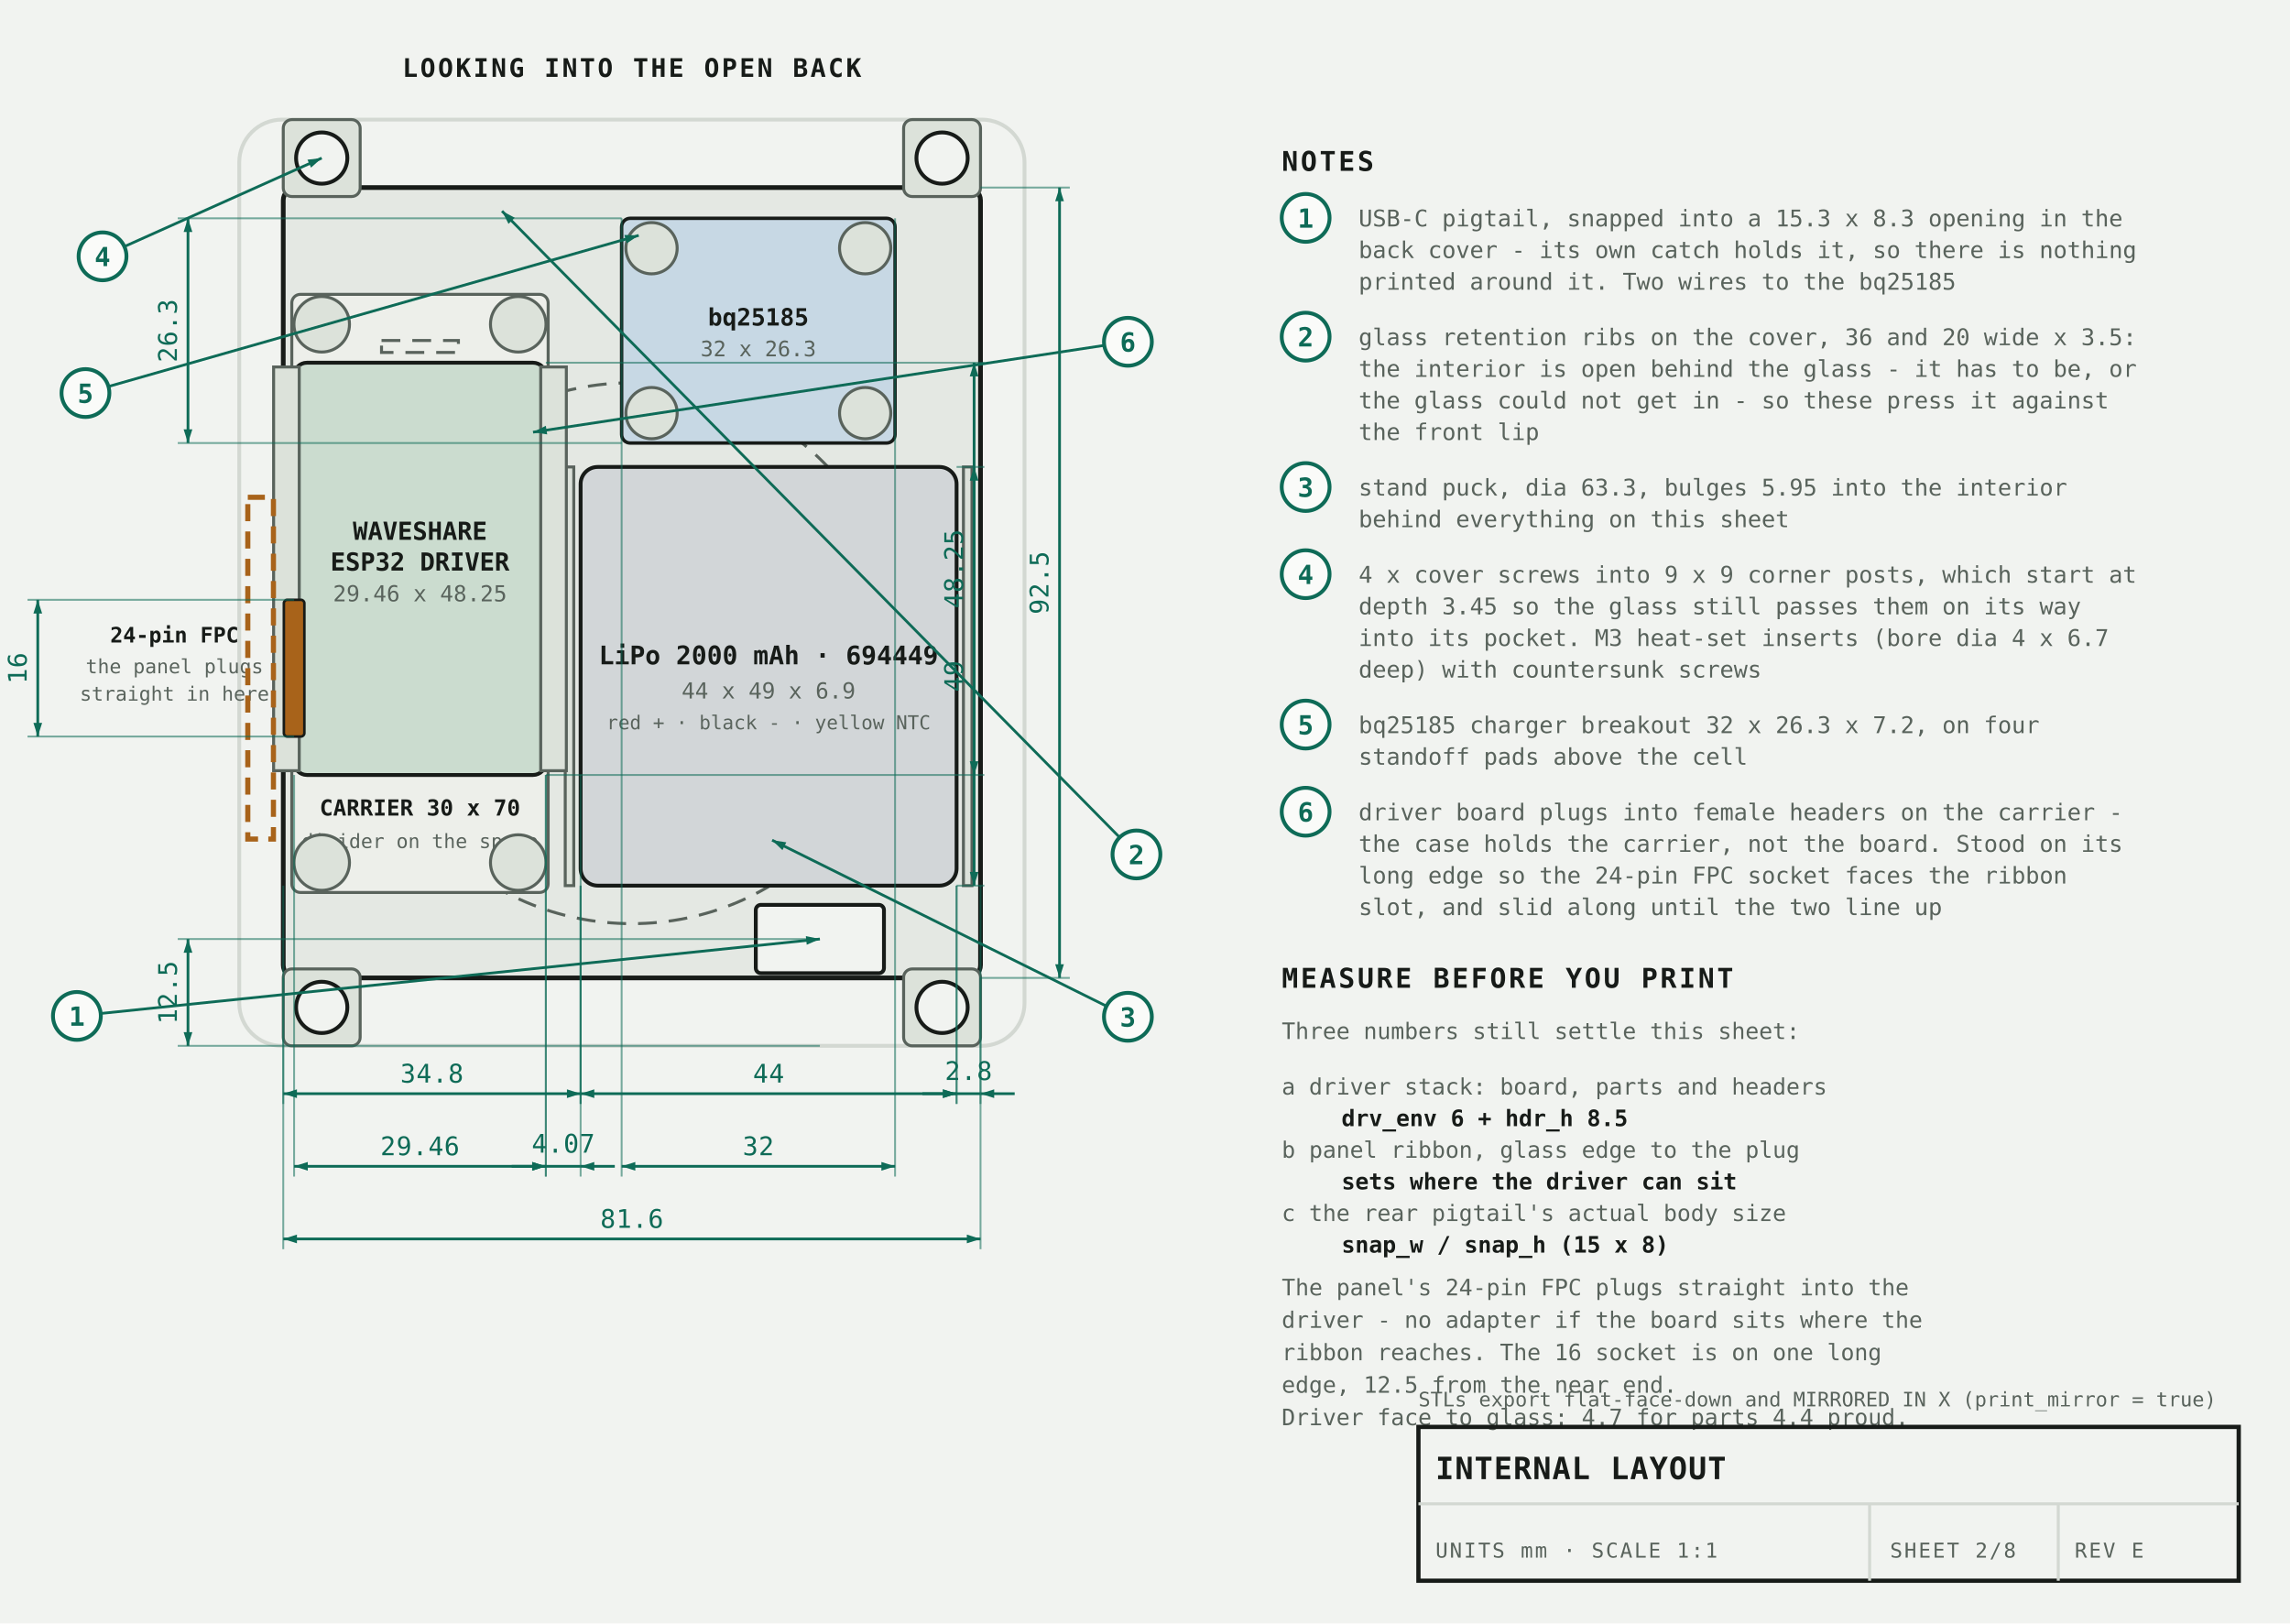
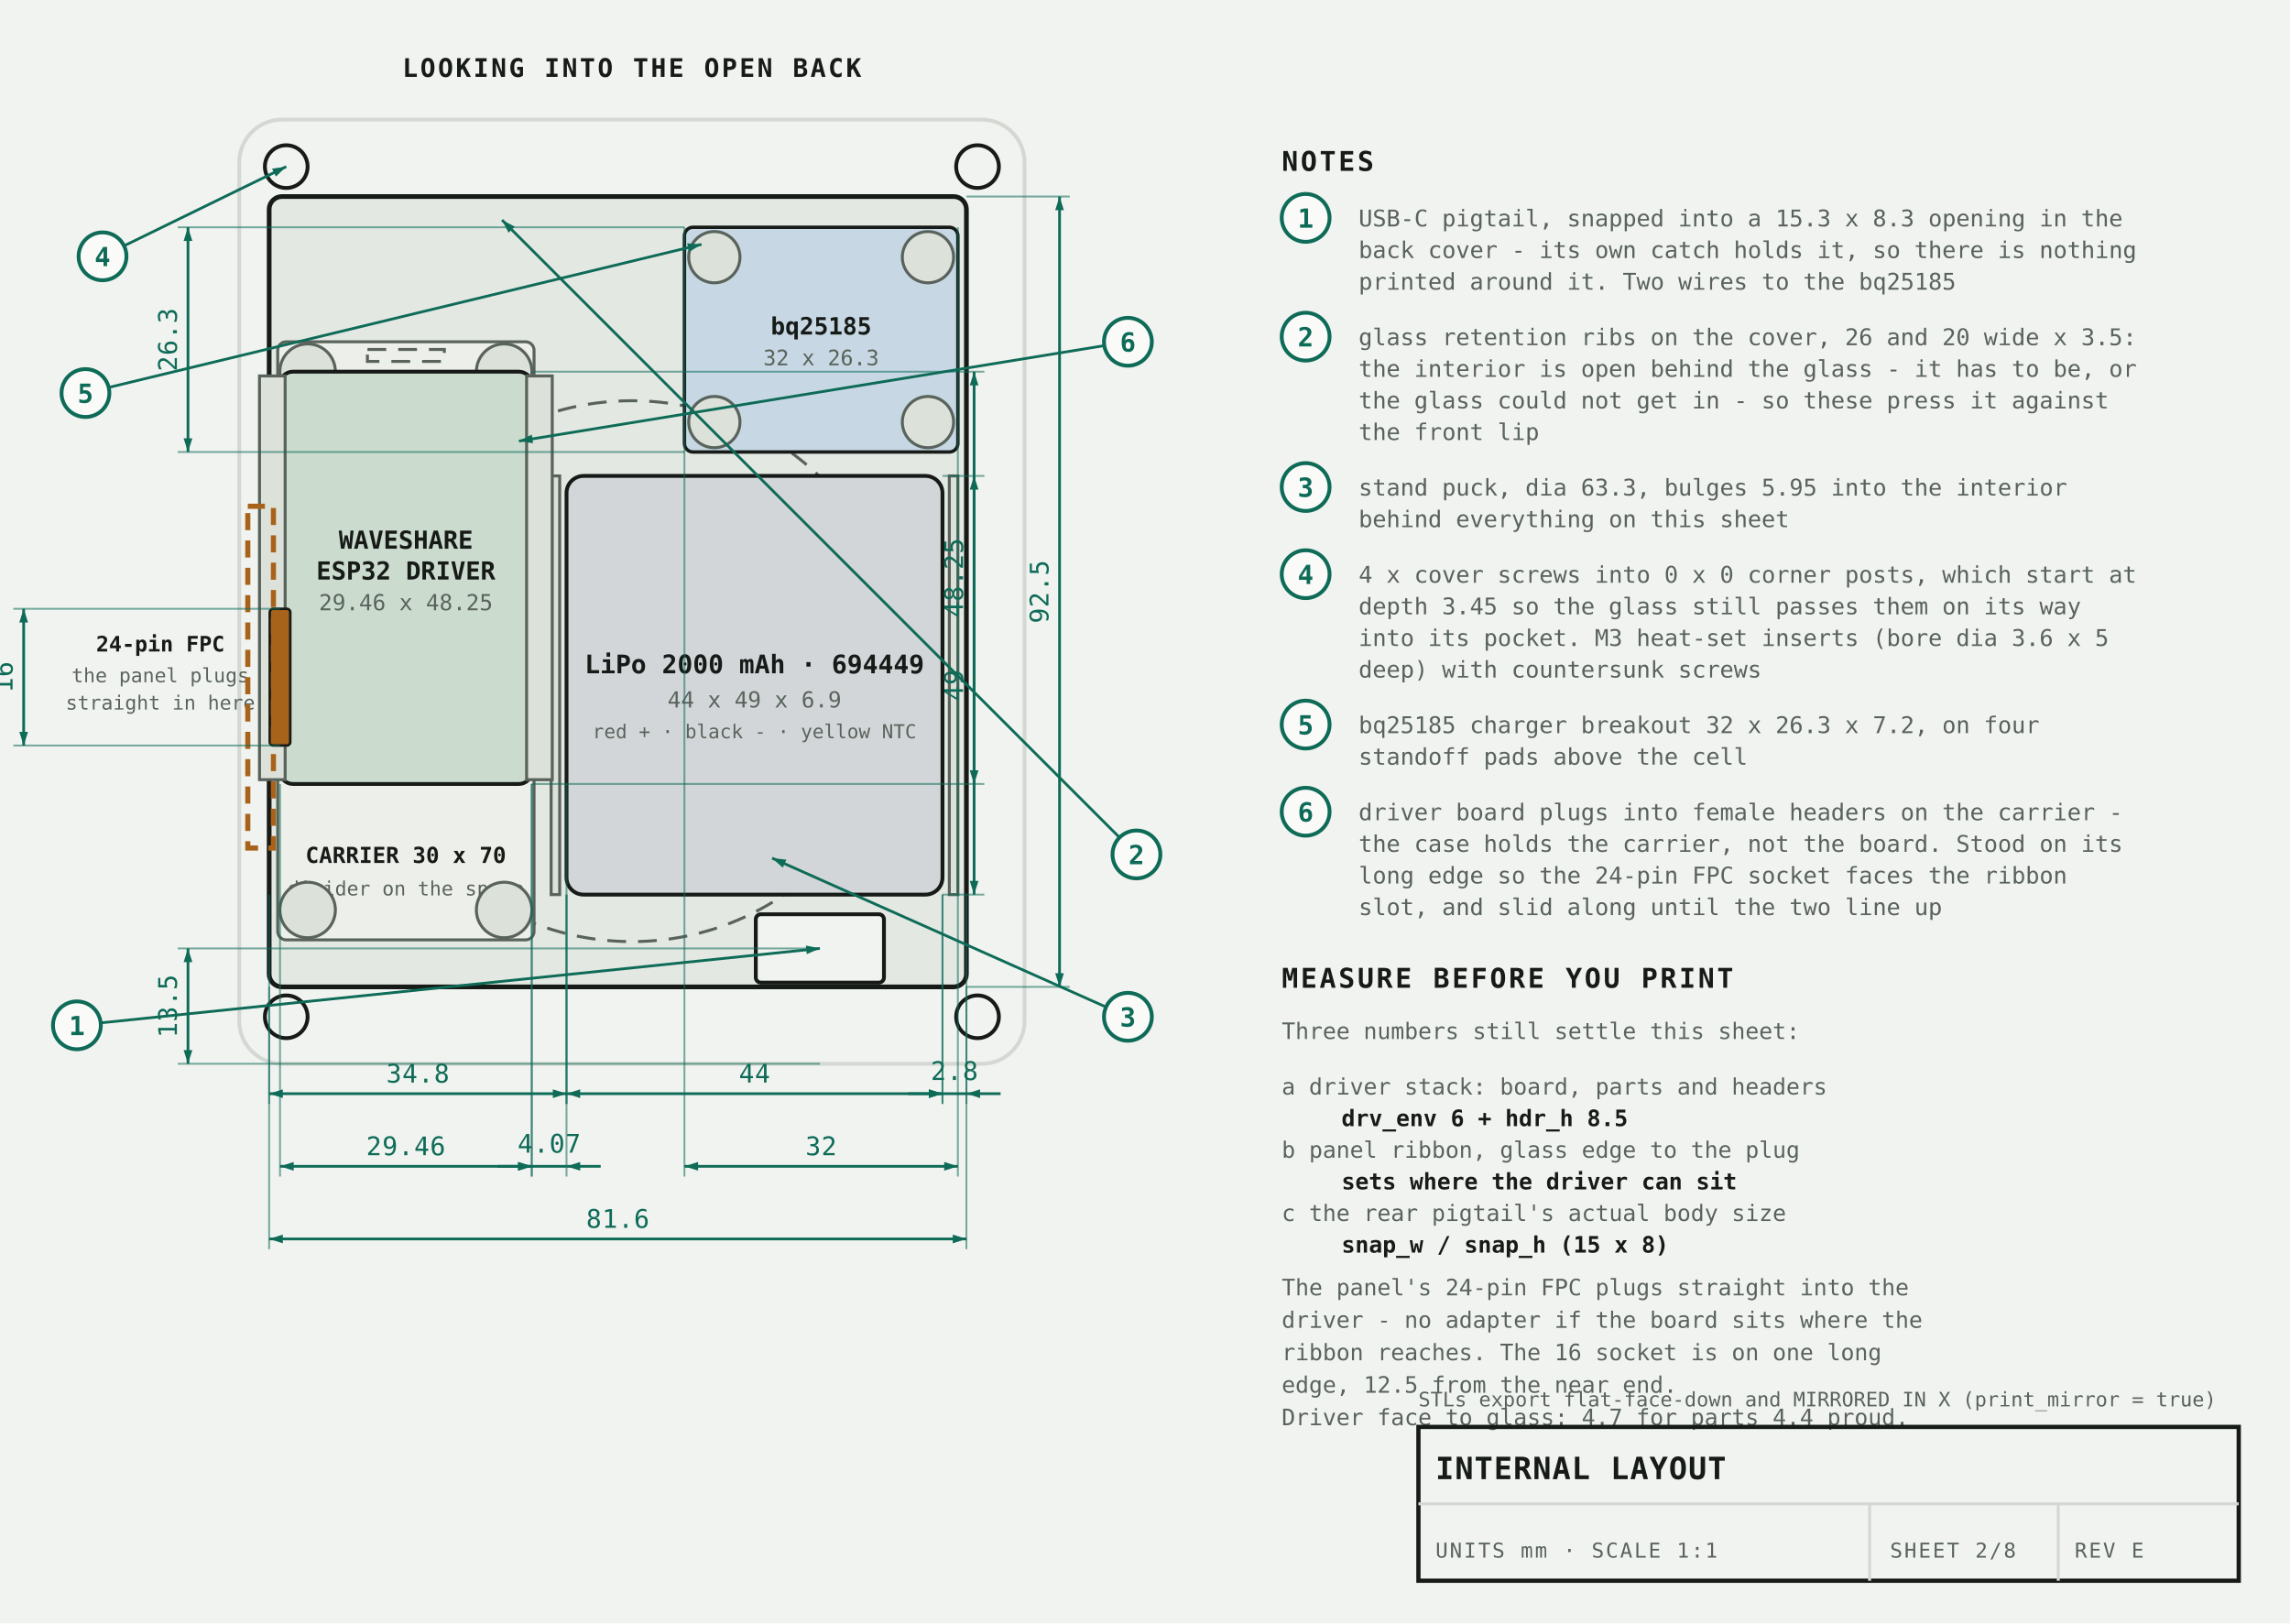
<svg xmlns="http://www.w3.org/2000/svg" class="dwg" width="1072" height="760" id="s2" viewBox="0 0 268 190" role="img">
  <style>
svg{font-family:"IBM Plex Mono",ui-monospace,monospace}
.bg{fill:#F1F3F0;stroke:none}
.part{fill:#E4E8E3;stroke:#171B18;stroke-width:.55}
.edge{fill:none;stroke:#171B18;stroke-width:.5}
.inkline{fill:none;stroke:#171B18;stroke-width:1.1}
.ghost{fill:none;stroke:#D3D8D2;stroke-width:.45}
.hid{fill:none;stroke:#59635C;stroke-width:.35;stroke-dasharray:2.2 1.4}
.cl{fill:none;stroke:#59635C;stroke-width:.28;stroke-dasharray:6 1.6 1 1.6;opacity:.75}
.cut{fill:#F1F3F0;stroke:#171B18;stroke-width:.45}
.ink{fill:#171B18;opacity:.86;stroke:none}
.glass{fill:#D9E4E6;stroke:#171B18;stroke-width:.4}
.pcb{fill:#CBDCCF;stroke:#171B18;stroke-width:.45}
.cell{fill:#D2D6D8;stroke:#171B18;stroke-width:.45}
.chg{fill:#C7D8E4;stroke:#171B18;stroke-width:.4}
.plat{fill:#EDEFEA;stroke:#59635C;stroke-width:.35}
.boss{fill:#DCE2DA;stroke:#59635C;stroke-width:.35}
.pad{fill:#D8DED6;stroke:#59635C;stroke-width:.35}
.voidfill{fill:#E7EAE5;stroke:#59635C;stroke-width:.35}
.warn{fill:none;stroke:#A8631A;stroke-width:.6;stroke-dasharray:2 1.2}
.wire{fill:none;stroke:#171B18;stroke-width:.62;stroke-linejoin:round}
.wire.ntc{stroke:#A8631A}
.clash{fill:#A8631A;fill-opacity:.30;stroke:#A8631A;stroke-width:.7}
.clashtxt{fill:#A8631A;font-weight:600;letter-spacing:.02em}
.res{fill:#FAFBF9;stroke:#171B18;stroke-width:.5}
.leg{stroke:#171B18;stroke-width:2.6;stroke-linecap:round;fill:none}
.table{stroke:#59635C;stroke-width:.6}
.com{fill:#A8631A;stroke:#171B18;stroke-width:.3}
.hl{stroke:#D3D8D2;stroke-width:.3;fill:none}
.hatch{opacity:.9}
.dim{fill:none;stroke:#0E6B57;stroke-width:.32}
.ext{fill:none;stroke:#0E6B57;stroke-width:.22;opacity:.55}
.arrow{fill:#0E6B57;stroke:none}
.dimtxt{fill:#0E6B57;letter-spacing:.02em}
.note{fill:#59635C}
.val{fill:#171B18;font-weight:600}
.val.warn{fill:#A8631A;stroke:none}
.balloon{fill:#FAFBF9;stroke:#0E6B57;stroke-width:.45}
.baltxt{fill:#0E6B57;font-weight:600;text-anchor:middle}
.vlabel{fill:#171B18;font-weight:600;letter-spacing:.09em}
.cmp{fill:#171B18;font-weight:600}
.cmpsub{fill:#59635C}
.tbframe{fill:none;stroke:#171B18;stroke-width:.5}
.tbrule{stroke:#D3D8D2;stroke-width:.35;fill:none}
.tbname{fill:#171B18;font-weight:700;letter-spacing:.03em}
.tbmeta{fill:#59635C;letter-spacing:.09em}
@media (prefers-color-scheme:dark){
svg{font-family:"IBM Plex Mono",ui-monospace,monospace}
.bg{fill:#0F1211;stroke:none}
.part{fill:#232A26;stroke:#E8ECE7;stroke-width:.55}
.edge{fill:none;stroke:#E8ECE7;stroke-width:.5}
.inkline{fill:none;stroke:#E8ECE7;stroke-width:1.1}
.ghost{fill:none;stroke:#2C332E;stroke-width:.45}
.hid{fill:none;stroke:#93A099;stroke-width:.35;stroke-dasharray:2.2 1.4}
.cl{fill:none;stroke:#93A099;stroke-width:.28;stroke-dasharray:6 1.6 1 1.6;opacity:.75}
.cut{fill:#0F1211;stroke:#E8ECE7;stroke-width:.45}
.ink{fill:#E8ECE7;opacity:.86;stroke:none}
.glass{fill:#243233;stroke:#E8ECE7;stroke-width:.4}
.pcb{fill:#1F3327;stroke:#E8ECE7;stroke-width:.45}
.cell{fill:#2A3033;stroke:#E8ECE7;stroke-width:.45}
.chg{fill:#1E2E3A;stroke:#E8ECE7;stroke-width:.4}
.plat{fill:#1C221E;stroke:#93A099;stroke-width:.35}
.boss{fill:#28302B;stroke:#93A099;stroke-width:.35}
.pad{fill:#2A322C;stroke:#93A099;stroke-width:.35}
.voidfill{fill:#101413;stroke:#93A099;stroke-width:.35}
.warn{fill:none;stroke:#E0A64B;stroke-width:.6;stroke-dasharray:2 1.2}
.wire{fill:none;stroke:#E8ECE7;stroke-width:.62;stroke-linejoin:round}
.wire.ntc{stroke:#E0A64B}
.clash{fill:#E0A64B;fill-opacity:.30;stroke:#E0A64B;stroke-width:.7}
.clashtxt{fill:#E0A64B;font-weight:600;letter-spacing:.02em}
.res{fill:#171B18;stroke:#E8ECE7;stroke-width:.5}
.leg{stroke:#E8ECE7;stroke-width:2.6;stroke-linecap:round;fill:none}
.table{stroke:#93A099;stroke-width:.6}
.com{fill:#E0A64B;stroke:#E8ECE7;stroke-width:.3}
.hl{stroke:#2C332E;stroke-width:.3;fill:none}
.hatch{opacity:.9}
.dim{fill:none;stroke:#57CFA9;stroke-width:.32}
.ext{fill:none;stroke:#57CFA9;stroke-width:.22;opacity:.55}
.arrow{fill:#57CFA9;stroke:none}
.dimtxt{fill:#57CFA9;letter-spacing:.02em}
.note{fill:#93A099}
.val{fill:#E8ECE7;font-weight:600}
.val.warn{fill:#E0A64B;stroke:none}
.balloon{fill:#171B18;stroke:#57CFA9;stroke-width:.45}
.baltxt{fill:#57CFA9;font-weight:600;text-anchor:middle}
.vlabel{fill:#E8ECE7;font-weight:600;letter-spacing:.09em}
.cmp{fill:#E8ECE7;font-weight:600}
.cmpsub{fill:#93A099}
.tbframe{fill:none;stroke:#E8ECE7;stroke-width:.5}
.tbrule{stroke:#2C332E;stroke-width:.35;fill:none}
.tbname{fill:#E8ECE7;font-weight:700;letter-spacing:.03em}
.tbmeta{fill:#93A099;letter-spacing:.09em}
}</style>
  <rect class="bg" x="0" y="0" width="268" height="190" />
-   <rect class="ghost" x="28.00" y="14.00" width="91.90" height="108.40" rx="5.00" />
-   <rect class="part" x="33.15" y="21.95" width="81.60" height="92.50" rx="1.50" />
-   <circle class="hid" cx="73.95" cy="76.45" r="31.65" />
-   <rect class="cell" x="67.95" y="54.65" width="44.00" height="49.00" rx="2.00" />
-   <text class="cmp" x="89.95" y="77.75" text-anchor="middle" font-size="3.0">LiPo 2000 mAh  ·  694449</text>
-   <text class="cmpsub" x="89.95" y="81.75" text-anchor="middle" font-size="2.6">44 x 49 x 6.9</text>
-   <text class="cmpsub" x="89.95" y="85.35" text-anchor="middle" font-size="2.25">red +  ·  black -  ·  yellow NTC</text>
-   <rect class="boss" x="66.15" y="54.65" width="1.00" height="49.00" rx="0.00" />
-   <rect class="boss" x="112.75" y="54.65" width="1.00" height="49.00" rx="0.00" />
-   <rect class="chg" x="72.75" y="25.55" width="32.00" height="26.30" rx="1.00" />
-   <text class="cmp" x="88.75" y="38.10" text-anchor="middle" font-size="2.8">bq25185</text>
-   <text class="cmpsub" x="88.75" y="41.70" text-anchor="middle" font-size="2.5">32 x 26.3</text>
-   <circle class="boss" cx="76.25" cy="48.35" r="3.00" />
-   <circle class="boss" cx="76.25" cy="29.05" r="3.00" />
-   <circle class="boss" cx="101.25" cy="48.35" r="3.00" />
-   <circle class="boss" cx="101.25" cy="29.05" r="3.00" />
-   <rect class="plat" x="34.15" y="34.45" width="30.00" height="70.00" rx="1.00" />
-   <text class="cmp" x="49.15" y="95.45" text-anchor="middle" font-size="2.6">CARRIER 30 x 70</text>
-   <text class="cmpsub" x="49.15" y="99.25" text-anchor="middle" font-size="2.3">divider on the spare</text>
-   <circle class="boss" cx="37.65" cy="100.95" r="3.25" />
-   <circle class="boss" cx="37.65" cy="37.95" r="3.25" />
-   <circle class="boss" cx="60.65" cy="100.95" r="3.25" />
-   <circle class="boss" cx="60.65" cy="37.95" r="3.25" />
-   <rect class="pcb" x="34.42" y="42.45" width="29.46" height="48.25" rx="1.50" />
-   <text class="cmp" x="49.15" y="63.18" text-anchor="middle" font-size="2.9">WAVESHARE</text>
-   <text class="cmp" x="49.15" y="66.78" text-anchor="middle" font-size="2.9">ESP32 DRIVER</text>
-   <text class="cmpsub" x="49.15" y="70.38" text-anchor="middle" font-size="2.6">29.46 x 48.25</text>
-   <rect class="hid" x="44.65" y="39.85" width="9.00" height="1.40" rx="0.00" />
-   <rect class="boss" x="32.02" y="42.95" width="3.00" height="47.25" rx="0.00" />
-   <rect class="boss" x="63.28" y="42.95" width="3.00" height="47.25" rx="0.00" />
-   <rect class="com" x="33.22" y="70.20" width="2.40" height="16.00" rx="0.40" />
-   <text class="cmp" x="20.42" y="75.20" text-anchor="middle" font-size="2.5">24-pin FPC</text>
-   <text class="cmpsub" x="20.42" y="78.80" text-anchor="middle" font-size="2.3">the panel plugs</text>
-   <text class="cmpsub" x="20.42" y="82.00" text-anchor="middle" font-size="2.3">straight in here</text>
-   <rect class="warn" x="29.00" y="58.20" width="3.00" height="40.00" rx="0.00" />
-   <line class="ext" x1="34.42" y1="70.20" x2="3.22" y2="70.20" />
-   <line class="ext" x1="34.42" y1="86.20" x2="3.22" y2="86.20" />
-   <line class="dim" x1="4.42" y1="70.20" x2="4.42" y2="86.20" />
-   <path class="arrow" d="M4.42,70.20 L4.93,71.80 L3.91,71.80 Z" />
-   <path class="arrow" d="M4.42,86.20 L3.91,84.60 L4.93,84.60 Z" />
-   <text class="dimtxt" x="3.12" y="78.20" text-anchor="middle" font-size="3.0" transform="rotate(-90 3.12 78.20)">16</text>
-   <rect class="boss" x="33.15" y="113.40" width="9.00" height="9.00" rx="1.00" />
-   <circle class="cut" cx="37.65" cy="117.90" r="3.00" />
-   <rect class="boss" x="105.75" y="113.40" width="9.00" height="9.00" rx="1.00" />
-   <circle class="cut" cx="110.25" cy="117.90" r="3.00" />
-   <rect class="boss" x="33.15" y="14.00" width="9.00" height="9.00" rx="1.00" />
-   <circle class="cut" cx="37.65" cy="18.50" r="3.00" />
-   <rect class="boss" x="105.75" y="14.00" width="9.00" height="9.00" rx="1.00" />
-   <circle class="cut" cx="110.25" cy="18.50" r="3.00" />
-   <rect class="cut" x="88.45" y="105.90" width="15.00" height="8.00" rx="0.60" />
-   <line class="ext" x1="33.15" y1="103.65" x2="33.15" y2="129.20" />
-   <line class="ext" x1="67.95" y1="103.65" x2="67.95" y2="129.20" />
-   <line class="dim" x1="33.15" y1="128.00" x2="67.95" y2="128.00" />
-   <path class="arrow" d="M33.15,128.00 L34.75,127.49 L34.75,128.51 Z" />
-   <path class="arrow" d="M67.95,128.00 L66.35,128.51 L66.35,127.49 Z" />
-   <text class="dimtxt" x="50.55" y="126.70" text-anchor="middle" font-size="3.0">34.8</text>
-   <line class="ext" x1="67.95" y1="103.65" x2="67.95" y2="129.20" />
-   <line class="ext" x1="111.95" y1="103.65" x2="111.95" y2="129.20" />
-   <line class="dim" x1="67.95" y1="128.00" x2="111.95" y2="128.00" />
-   <path class="arrow" d="M67.95,128.00 L69.55,127.49 L69.55,128.51 Z" />
-   <path class="arrow" d="M111.95,128.00 L110.35,128.51 L110.35,127.49 Z" />
-   <text class="dimtxt" x="89.95" y="126.70" text-anchor="middle" font-size="3.0">44</text>
-   <line class="ext" x1="111.95" y1="103.65" x2="111.95" y2="129.20" />
-   <line class="ext" x1="114.75" y1="103.65" x2="114.75" y2="129.20" />
-   <line class="dim" x1="111.95" y1="128.00" x2="114.75" y2="128.00" />
-   <line class="dim" x1="107.95" y1="128.00" x2="111.95" y2="128.00" />
-   <line class="dim" x1="114.75" y1="128.00" x2="118.75" y2="128.00" />
-   <path class="arrow" d="M111.95,128.00 L110.35,128.51 L110.35,127.49 Z" />
-   <path class="arrow" d="M114.75,128.00 L116.35,127.49 L116.35,128.51 Z" />
-   <text class="dimtxt" x="113.35" y="126.40" text-anchor="middle" font-size="3.0">2.8</text>
-   <line class="ext" x1="34.42" y1="90.70" x2="34.42" y2="137.70" />
-   <line class="ext" x1="63.88" y1="90.70" x2="63.88" y2="137.70" />
-   <line class="dim" x1="34.42" y1="136.50" x2="63.88" y2="136.50" />
-   <path class="arrow" d="M34.42,136.50 L36.02,135.99 L36.02,137.01 Z" />
-   <path class="arrow" d="M63.88,136.50 L62.28,137.01 L62.28,135.99 Z" />
-   <text class="dimtxt" x="49.15" y="135.20" text-anchor="middle" font-size="3.0">29.46</text>
-   <line class="ext" x1="63.88" y1="90.70" x2="63.88" y2="137.70" />
-   <line class="ext" x1="67.95" y1="90.70" x2="67.95" y2="137.70" />
-   <line class="dim" x1="63.88" y1="136.50" x2="67.95" y2="136.50" />
-   <line class="dim" x1="59.88" y1="136.50" x2="63.88" y2="136.50" />
-   <line class="dim" x1="67.95" y1="136.50" x2="71.95" y2="136.50" />
-   <path class="arrow" d="M63.88,136.50 L62.28,137.01 L62.28,135.99 Z" />
-   <path class="arrow" d="M67.95,136.50 L69.55,135.99 L69.55,137.01 Z" />
-   <text class="dimtxt" x="65.92" y="134.90" text-anchor="middle" font-size="3.0">4.07</text>
-   <line class="ext" x1="72.75" y1="25.55" x2="72.75" y2="137.70" />
-   <line class="ext" x1="104.75" y1="25.55" x2="104.75" y2="137.70" />
-   <line class="dim" x1="72.75" y1="136.50" x2="104.75" y2="136.50" />
-   <path class="arrow" d="M72.75,136.50 L74.35,135.99 L74.35,137.01 Z" />
-   <path class="arrow" d="M104.75,136.50 L103.15,137.01 L103.15,135.99 Z" />
-   <text class="dimtxt" x="88.75" y="135.20" text-anchor="middle" font-size="3.0">32</text>
-   <line class="ext" x1="33.15" y1="114.45" x2="33.15" y2="146.20" />
-   <line class="ext" x1="114.75" y1="114.45" x2="114.75" y2="146.20" />
-   <line class="dim" x1="33.15" y1="145.00" x2="114.75" y2="145.00" />
-   <path class="arrow" d="M33.15,145.00 L34.75,144.49 L34.75,145.51 Z" />
-   <path class="arrow" d="M114.75,145.00 L113.15,145.51 L113.15,144.49 Z" />
-   <text class="dimtxt" x="73.95" y="143.70" text-anchor="middle" font-size="3.0">81.6</text>
-   <line class="ext" x1="72.75" y1="25.55" x2="20.80" y2="25.55" />
-   <line class="ext" x1="72.75" y1="51.85" x2="20.80" y2="51.85" />
-   <line class="dim" x1="22.00" y1="25.55" x2="22.00" y2="51.85" />
-   <path class="arrow" d="M22.00,25.55 L22.51,27.15 L21.49,27.15 Z" />
-   <path class="arrow" d="M22.00,51.85 L21.49,50.25 L22.51,50.25 Z" />
-   <text class="dimtxt" x="20.70" y="38.70" text-anchor="middle" font-size="3.0" transform="rotate(-90 20.70 38.70)">26.3</text>
-   <line class="ext" x1="95.95" y1="109.90" x2="20.80" y2="109.90" />
-   <line class="ext" x1="95.95" y1="122.40" x2="20.80" y2="122.40" />
-   <line class="dim" x1="22.00" y1="109.90" x2="22.00" y2="122.40" />
-   <path class="arrow" d="M22.00,109.90 L22.51,111.50 L21.49,111.50 Z" />
-   <path class="arrow" d="M22.00,122.40 L21.49,120.80 L22.51,120.80 Z" />
-   <text class="dimtxt" x="20.70" y="116.15" text-anchor="middle" font-size="3.0" transform="rotate(-90 20.70 116.15)">12.5</text>
-   <line class="ext" x1="63.88" y1="42.45" x2="115.20" y2="42.45" />
-   <line class="ext" x1="63.88" y1="90.70" x2="115.20" y2="90.70" />
-   <line class="dim" x1="114.00" y1="42.45" x2="114.00" y2="90.70" />
-   <path class="arrow" d="M114.00,42.45 L114.51,44.05 L113.49,44.05 Z" />
-   <path class="arrow" d="M114.00,90.70 L113.49,89.10 L114.51,89.10 Z" />
-   <text class="dimtxt" x="112.70" y="66.58" text-anchor="middle" font-size="3.0" transform="rotate(-90 112.70 66.58)">48.25</text>
-   <line class="ext" x1="111.95" y1="54.65" x2="115.20" y2="54.65" />
-   <line class="ext" x1="111.95" y1="103.65" x2="115.20" y2="103.65" />
-   <line class="dim" x1="114.00" y1="54.65" x2="114.00" y2="103.65" />
-   <path class="arrow" d="M114.00,54.65 L114.51,56.25 L113.49,56.25 Z" />
-   <path class="arrow" d="M114.00,103.65 L113.49,102.05 L114.51,102.05 Z" />
-   <text class="dimtxt" x="112.70" y="79.15" text-anchor="middle" font-size="3.0" transform="rotate(-90 112.70 79.15)">49</text>
-   <line class="ext" x1="114.75" y1="21.95" x2="125.20" y2="21.95" />
-   <line class="ext" x1="114.75" y1="114.45" x2="125.20" y2="114.45" />
-   <line class="dim" x1="124.00" y1="21.95" x2="124.00" y2="114.45" />
-   <path class="arrow" d="M124.00,21.95 L124.51,23.55 L123.49,23.55 Z" />
-   <path class="arrow" d="M124.00,114.45 L123.49,112.85 L124.51,112.85 Z" />
-   <text class="dimtxt" x="122.70" y="68.20" text-anchor="middle" font-size="3.0" transform="rotate(-90 122.70 68.20)">92.5</text>
-   <line class="dim" x1="95.95" y1="109.90" x2="9.00" y2="118.90" />
-   <path class="arrow" d="M95.95,109.90 L94.41,110.57 L94.31,109.56 Z" />
-   <circle class="balloon" cx="9.00" cy="118.90" r="2.80" />
-   <text class="baltxt" x="9.00" y="120.05" text-anchor="middle" font-size="3.1">1</text>
-   <line class="dim" x1="58.75" y1="24.70" x2="133.00" y2="100.00" />
-   <path class="arrow" d="M58.75,24.70 L60.24,25.48 L59.51,26.20 Z" />
+   <rect class="ghost" x="28.00" y="14.00" width="91.90" height="110.50" rx="5.00" />
+   <rect class="part" x="31.50" y="23.00" width="81.60" height="92.50" rx="1.50" />
+   <circle class="hid" cx="73.95" cy="78.55" r="31.65" />
+   <rect class="cell" x="66.30" y="55.70" width="44.00" height="49.00" rx="2.00" />
+   <text class="cmp" x="88.30" y="78.80" text-anchor="middle" font-size="3.0">LiPo 2000 mAh  ·  694449</text>
+   <text class="cmpsub" x="88.30" y="82.80" text-anchor="middle" font-size="2.6">44 x 49 x 6.9</text>
+   <text class="cmpsub" x="88.30" y="86.40" text-anchor="middle" font-size="2.25">red +  ·  black -  ·  yellow NTC</text>
+   <rect class="boss" x="64.50" y="55.70" width="1.00" height="49.00" rx="0.00" />
+   <rect class="boss" x="111.10" y="55.70" width="1.00" height="49.00" rx="0.00" />
+   <rect class="chg" x="80.10" y="26.60" width="32.00" height="26.30" rx="1.00" />
+   <text class="cmp" x="96.10" y="39.15" text-anchor="middle" font-size="2.8">bq25185</text>
+   <text class="cmpsub" x="96.10" y="42.75" text-anchor="middle" font-size="2.5">32 x 26.3</text>
+   <circle class="boss" cx="83.60" cy="49.40" r="3.00" />
+   <circle class="boss" cx="83.60" cy="30.10" r="3.00" />
+   <circle class="boss" cx="108.60" cy="49.40" r="3.00" />
+   <circle class="boss" cx="108.60" cy="30.10" r="3.00" />
+   <rect class="plat" x="32.50" y="40.00" width="30.00" height="70.00" rx="1.00" />
+   <text class="cmp" x="47.50" y="101.00" text-anchor="middle" font-size="2.6">CARRIER 30 x 70</text>
+   <text class="cmpsub" x="47.50" y="104.80" text-anchor="middle" font-size="2.3">divider on the spare</text>
+   <circle class="boss" cx="36.00" cy="106.50" r="3.25" />
+   <circle class="boss" cx="36.00" cy="43.50" r="3.25" />
+   <circle class="boss" cx="59.00" cy="106.50" r="3.25" />
+   <circle class="boss" cx="59.00" cy="43.50" r="3.25" />
+   <rect class="pcb" x="32.77" y="43.50" width="29.46" height="48.25" rx="1.50" />
+   <text class="cmp" x="47.50" y="64.22" text-anchor="middle" font-size="2.9">WAVESHARE</text>
+   <text class="cmp" x="47.50" y="67.83" text-anchor="middle" font-size="2.9">ESP32 DRIVER</text>
+   <text class="cmpsub" x="47.50" y="71.42" text-anchor="middle" font-size="2.6">29.46 x 48.25</text>
+   <rect class="hid" x="43.00" y="40.90" width="9.00" height="1.40" rx="0.00" />
+   <rect class="boss" x="30.37" y="44.00" width="3.00" height="47.25" rx="0.00" />
+   <rect class="boss" x="61.63" y="44.00" width="3.00" height="47.25" rx="0.00" />
+   <rect class="com" x="31.57" y="71.25" width="2.40" height="16.00" rx="0.40" />
+   <text class="cmp" x="18.77" y="76.25" text-anchor="middle" font-size="2.5">24-pin FPC</text>
+   <text class="cmpsub" x="18.77" y="79.85" text-anchor="middle" font-size="2.3">the panel plugs</text>
+   <text class="cmpsub" x="18.77" y="83.05" text-anchor="middle" font-size="2.3">straight in here</text>
+   <rect class="warn" x="29.00" y="59.25" width="3.00" height="40.00" rx="0.00" />
+   <line class="ext" x1="32.77" y1="71.25" x2="1.57" y2="71.25" />
+   <line class="ext" x1="32.77" y1="87.25" x2="1.57" y2="87.25" />
+   <line class="dim" x1="2.77" y1="71.25" x2="2.77" y2="87.25" />
+   <path class="arrow" d="M2.77,71.25 L3.28,72.85 L2.26,72.85 Z" />
+   <path class="arrow" d="M2.77,87.25 L2.26,85.65 L3.28,85.65 Z" />
+   <text class="dimtxt" x="1.47" y="79.25" text-anchor="middle" font-size="3.0" transform="rotate(-90 1.47 79.25)">16</text>
+   <rect class="boss" x="33.50" y="119.00" width="0.00" height="0.00" rx="1.00" />
+   <circle class="cut" cx="33.50" cy="119.00" r="2.50" />
+   <rect class="boss" x="114.40" y="119.00" width="0.00" height="0.00" rx="1.00" />
+   <circle class="cut" cx="114.40" cy="119.00" r="2.50" />
+   <rect class="boss" x="33.50" y="19.50" width="0.00" height="0.00" rx="1.00" />
+   <circle class="cut" cx="33.50" cy="19.50" r="2.50" />
+   <rect class="boss" x="114.40" y="19.50" width="0.00" height="0.00" rx="1.00" />
+   <circle class="cut" cx="114.40" cy="19.50" r="2.50" />
+   <rect class="cut" x="88.45" y="107.00" width="15.00" height="8.00" rx="0.60" />
+   <line class="ext" x1="31.50" y1="104.70" x2="31.50" y2="129.20" />
+   <line class="ext" x1="66.30" y1="104.70" x2="66.30" y2="129.20" />
+   <line class="dim" x1="31.50" y1="128.00" x2="66.30" y2="128.00" />
+   <path class="arrow" d="M31.50,128.00 L33.10,127.49 L33.10,128.51 Z" />
+   <path class="arrow" d="M66.30,128.00 L64.70,128.51 L64.70,127.49 Z" />
+   <text class="dimtxt" x="48.90" y="126.70" text-anchor="middle" font-size="3.0">34.8</text>
+   <line class="ext" x1="66.30" y1="104.70" x2="66.30" y2="129.20" />
+   <line class="ext" x1="110.30" y1="104.70" x2="110.30" y2="129.20" />
+   <line class="dim" x1="66.30" y1="128.00" x2="110.30" y2="128.00" />
+   <path class="arrow" d="M66.30,128.00 L67.90,127.49 L67.90,128.51 Z" />
+   <path class="arrow" d="M110.30,128.00 L108.70,128.51 L108.70,127.49 Z" />
+   <text class="dimtxt" x="88.30" y="126.70" text-anchor="middle" font-size="3.0">44</text>
+   <line class="ext" x1="110.30" y1="104.70" x2="110.30" y2="129.20" />
+   <line class="ext" x1="113.10" y1="104.70" x2="113.10" y2="129.20" />
+   <line class="dim" x1="110.30" y1="128.00" x2="113.10" y2="128.00" />
+   <line class="dim" x1="106.30" y1="128.00" x2="110.30" y2="128.00" />
+   <line class="dim" x1="113.10" y1="128.00" x2="117.10" y2="128.00" />
+   <path class="arrow" d="M110.30,128.00 L108.70,128.51 L108.70,127.49 Z" />
+   <path class="arrow" d="M113.10,128.00 L114.70,127.49 L114.70,128.51 Z" />
+   <text class="dimtxt" x="111.70" y="126.40" text-anchor="middle" font-size="3.0">2.8</text>
+   <line class="ext" x1="32.77" y1="91.75" x2="32.77" y2="137.70" />
+   <line class="ext" x1="62.23" y1="91.75" x2="62.23" y2="137.70" />
+   <line class="dim" x1="32.77" y1="136.50" x2="62.23" y2="136.50" />
+   <path class="arrow" d="M32.77,136.50 L34.37,135.99 L34.37,137.01 Z" />
+   <path class="arrow" d="M62.23,136.50 L60.63,137.01 L60.63,135.99 Z" />
+   <text class="dimtxt" x="47.50" y="135.20" text-anchor="middle" font-size="3.0">29.46</text>
+   <line class="ext" x1="62.23" y1="91.75" x2="62.23" y2="137.70" />
+   <line class="ext" x1="66.30" y1="91.75" x2="66.30" y2="137.70" />
+   <line class="dim" x1="62.23" y1="136.50" x2="66.30" y2="136.50" />
+   <line class="dim" x1="58.23" y1="136.50" x2="62.23" y2="136.50" />
+   <line class="dim" x1="66.30" y1="136.50" x2="70.30" y2="136.50" />
+   <path class="arrow" d="M62.23,136.50 L60.63,137.01 L60.63,135.99 Z" />
+   <path class="arrow" d="M66.30,136.50 L67.90,135.99 L67.90,137.01 Z" />
+   <text class="dimtxt" x="64.27" y="134.90" text-anchor="middle" font-size="3.0">4.07</text>
+   <line class="ext" x1="80.10" y1="26.60" x2="80.10" y2="137.70" />
+   <line class="ext" x1="112.10" y1="26.60" x2="112.10" y2="137.70" />
+   <line class="dim" x1="80.10" y1="136.50" x2="112.10" y2="136.50" />
+   <path class="arrow" d="M80.10,136.50 L81.70,135.99 L81.70,137.01 Z" />
+   <path class="arrow" d="M112.10,136.50 L110.50,137.01 L110.50,135.99 Z" />
+   <text class="dimtxt" x="96.10" y="135.20" text-anchor="middle" font-size="3.0">32</text>
+   <line class="ext" x1="31.50" y1="115.50" x2="31.50" y2="146.20" />
+   <line class="ext" x1="113.10" y1="115.50" x2="113.10" y2="146.20" />
+   <line class="dim" x1="31.50" y1="145.00" x2="113.10" y2="145.00" />
+   <path class="arrow" d="M31.50,145.00 L33.10,144.49 L33.10,145.51 Z" />
+   <path class="arrow" d="M113.10,145.00 L111.50,145.51 L111.50,144.49 Z" />
+   <text class="dimtxt" x="72.30" y="143.70" text-anchor="middle" font-size="3.0">81.6</text>
+   <line class="ext" x1="80.10" y1="26.60" x2="20.80" y2="26.60" />
+   <line class="ext" x1="80.10" y1="52.90" x2="20.80" y2="52.90" />
+   <line class="dim" x1="22.00" y1="26.60" x2="22.00" y2="52.90" />
+   <path class="arrow" d="M22.00,26.60 L22.51,28.20 L21.49,28.20 Z" />
+   <path class="arrow" d="M22.00,52.90 L21.49,51.30 L22.51,51.30 Z" />
+   <text class="dimtxt" x="20.70" y="39.75" text-anchor="middle" font-size="3.0" transform="rotate(-90 20.70 39.75)">26.3</text>
+   <line class="ext" x1="95.95" y1="111.00" x2="20.80" y2="111.00" />
+   <line class="ext" x1="95.95" y1="124.50" x2="20.80" y2="124.50" />
+   <line class="dim" x1="22.00" y1="111.00" x2="22.00" y2="124.50" />
+   <path class="arrow" d="M22.00,111.00 L22.51,112.60 L21.49,112.60 Z" />
+   <path class="arrow" d="M22.00,124.50 L21.49,122.90 L22.51,122.90 Z" />
+   <text class="dimtxt" x="20.70" y="117.75" text-anchor="middle" font-size="3.0" transform="rotate(-90 20.70 117.75)">13.5</text>
+   <line class="ext" x1="62.23" y1="43.50" x2="115.20" y2="43.50" />
+   <line class="ext" x1="62.23" y1="91.75" x2="115.20" y2="91.75" />
+   <line class="dim" x1="114.00" y1="43.50" x2="114.00" y2="91.75" />
+   <path class="arrow" d="M114.00,43.50 L114.51,45.10 L113.49,45.10 Z" />
+   <path class="arrow" d="M114.00,91.75 L113.49,90.15 L114.51,90.15 Z" />
+   <text class="dimtxt" x="112.70" y="67.62" text-anchor="middle" font-size="3.0" transform="rotate(-90 112.70 67.62)">48.25</text>
+   <line class="ext" x1="110.30" y1="55.70" x2="115.20" y2="55.70" />
+   <line class="ext" x1="110.30" y1="104.70" x2="115.20" y2="104.70" />
+   <line class="dim" x1="114.00" y1="55.70" x2="114.00" y2="104.70" />
+   <path class="arrow" d="M114.00,55.70 L114.51,57.30 L113.49,57.30 Z" />
+   <path class="arrow" d="M114.00,104.70 L113.49,103.10 L114.51,103.10 Z" />
+   <text class="dimtxt" x="112.70" y="80.20" text-anchor="middle" font-size="3.0" transform="rotate(-90 112.70 80.20)">49</text>
+   <line class="ext" x1="113.10" y1="23.00" x2="125.20" y2="23.00" />
+   <line class="ext" x1="113.10" y1="115.50" x2="125.20" y2="115.50" />
+   <line class="dim" x1="124.00" y1="23.00" x2="124.00" y2="115.50" />
+   <path class="arrow" d="M124.00,23.00 L124.51,24.60 L123.49,24.60 Z" />
+   <path class="arrow" d="M124.00,115.50 L123.49,113.90 L124.51,113.90 Z" />
+   <text class="dimtxt" x="122.70" y="69.25" text-anchor="middle" font-size="3.0" transform="rotate(-90 122.70 69.25)">92.5</text>
+   <line class="dim" x1="95.95" y1="111.00" x2="9.00" y2="120.00" />
+   <path class="arrow" d="M95.95,111.00 L94.41,111.67 L94.31,110.66 Z" />
+   <circle class="balloon" cx="9.00" cy="120.00" r="2.80" />
+   <text class="baltxt" x="9.00" y="121.15" text-anchor="middle" font-size="3.1">1</text>
+   <line class="dim" x1="58.75" y1="25.75" x2="133.00" y2="100.00" />
+   <path class="arrow" d="M58.75,25.75 L60.24,26.52 L59.52,27.24 Z" />
  <circle class="balloon" cx="133.00" cy="100.00" r="2.80" />
  <text class="baltxt" x="133.00" y="101.15" text-anchor="middle" font-size="3.1">2</text>
-   <line class="dim" x1="90.36" y1="98.33" x2="132.00" y2="119.00" />
-   <path class="arrow" d="M90.36,98.33 L92.02,98.58 L91.57,99.50 Z" />
+   <line class="dim" x1="90.36" y1="100.43" x2="132.00" y2="119.00" />
+   <path class="arrow" d="M90.36,100.43 L92.03,100.61 L91.61,101.55 Z" />
  <circle class="balloon" cx="132.00" cy="119.00" r="2.80" />
  <text class="baltxt" x="132.00" y="120.15" text-anchor="middle" font-size="3.1">3</text>
-   <line class="dim" x1="37.65" y1="18.50" x2="12.00" y2="30.00" />
-   <path class="arrow" d="M37.65,18.50 L36.40,19.62 L35.98,18.69 Z" />
+   <line class="dim" x1="33.50" y1="19.50" x2="12.00" y2="30.00" />
+   <path class="arrow" d="M33.50,19.50 L32.29,20.66 L31.84,19.74 Z" />
  <circle class="balloon" cx="12.00" cy="30.00" r="2.80" />
  <text class="baltxt" x="12.00" y="31.15" text-anchor="middle" font-size="3.1">4</text>
-   <line class="dim" x1="74.75" y1="27.55" x2="10.00" y2="46.00" />
-   <path class="arrow" d="M74.75,27.55 L73.35,28.48 L73.07,27.50 Z" />
+   <line class="dim" x1="82.10" y1="28.60" x2="10.00" y2="46.00" />
+   <path class="arrow" d="M82.10,28.60 L80.66,29.47 L80.42,28.48 Z" />
  <circle class="balloon" cx="10.00" cy="46.00" r="2.80" />
  <text class="baltxt" x="10.00" y="47.15" text-anchor="middle" font-size="3.1">5</text>
-   <line class="dim" x1="62.38" y1="50.58" x2="132.00" y2="40.00" />
-   <path class="arrow" d="M62.38,50.58 L63.88,49.83 L64.04,50.84 Z" />
+   <line class="dim" x1="60.73" y1="51.62" x2="132.00" y2="40.00" />
+   <path class="arrow" d="M60.73,51.62 L62.23,50.86 L62.39,51.87 Z" />
  <circle class="balloon" cx="132.00" cy="40.00" r="2.80" />
  <text class="baltxt" x="132.00" y="41.15" text-anchor="middle" font-size="3.1">6</text>
  <text class="vlabel" x="73.95" y="9.00" text-anchor="middle" font-size="3.0">LOOKING INTO THE OPEN BACK</text>
  <text class="vlabel" x="150.00" y="20.00" text-anchor="start" font-size="3.2">NOTES</text>
  <circle class="balloon" cx="152.80" cy="25.50" r="2.80" />
  <text class="baltxt" x="152.80" y="26.65" text-anchor="middle" font-size="3.1">1</text>
  <text class="note" x="159.00" y="26.50" text-anchor="start" font-size="2.7">USB-C pigtail, snapped into a 15.3 x 8.3 opening in the</text>
  <text class="note" x="159.00" y="30.20" text-anchor="start" font-size="2.7">back cover - its own catch holds it, so there is nothing</text>
  <text class="note" x="159.00" y="33.90" text-anchor="start" font-size="2.7">printed around it. Two wires to the bq25185</text>
  <circle class="balloon" cx="152.80" cy="39.40" r="2.80" />
  <text class="baltxt" x="152.80" y="40.55" text-anchor="middle" font-size="3.1">2</text>
-   <text class="note" x="159.00" y="40.40" text-anchor="start" font-size="2.7">glass retention ribs on the cover, 36 and 20 wide x 3.5:</text>
+   <text class="note" x="159.00" y="40.40" text-anchor="start" font-size="2.7">glass retention ribs on the cover, 26 and 20 wide x 3.5:</text>
  <text class="note" x="159.00" y="44.10" text-anchor="start" font-size="2.7">the interior is open behind the glass - it has to be, or</text>
  <text class="note" x="159.00" y="47.80" text-anchor="start" font-size="2.7">the glass could not get in - so these press it against</text>
  <text class="note" x="159.00" y="51.50" text-anchor="start" font-size="2.7">the front lip</text>
  <circle class="balloon" cx="152.80" cy="57.00" r="2.80" />
  <text class="baltxt" x="152.80" y="58.15" text-anchor="middle" font-size="3.1">3</text>
  <text class="note" x="159.00" y="58.00" text-anchor="start" font-size="2.7">stand puck, dia 63.3, bulges 5.95 into the interior</text>
  <text class="note" x="159.00" y="61.70" text-anchor="start" font-size="2.7">behind everything on this sheet</text>
  <circle class="balloon" cx="152.80" cy="67.20" r="2.80" />
  <text class="baltxt" x="152.80" y="68.35" text-anchor="middle" font-size="3.1">4</text>
-   <text class="note" x="159.00" y="68.20" text-anchor="start" font-size="2.7">4 x cover screws into 9 x 9 corner posts, which start at</text>
+   <text class="note" x="159.00" y="68.20" text-anchor="start" font-size="2.7">4 x cover screws into 0 x 0 corner posts, which start at</text>
  <text class="note" x="159.00" y="71.90" text-anchor="start" font-size="2.7">depth 3.45 so the glass still passes them on its way</text>
-   <text class="note" x="159.00" y="75.60" text-anchor="start" font-size="2.7">into its pocket. M3 heat-set inserts (bore dia 4 x 6.7</text>
+   <text class="note" x="159.00" y="75.60" text-anchor="start" font-size="2.7">into its pocket. M3 heat-set inserts (bore dia 3.6 x 5</text>
  <text class="note" x="159.00" y="79.30" text-anchor="start" font-size="2.7">deep) with countersunk screws</text>
  <circle class="balloon" cx="152.80" cy="84.80" r="2.80" />
  <text class="baltxt" x="152.80" y="85.95" text-anchor="middle" font-size="3.1">5</text>
  <text class="note" x="159.00" y="85.80" text-anchor="start" font-size="2.7">bq25185 charger breakout 32 x 26.3 x 7.2, on four</text>
  <text class="note" x="159.00" y="89.50" text-anchor="start" font-size="2.7">standoff pads above the cell</text>
  <circle class="balloon" cx="152.80" cy="95.00" r="2.80" />
  <text class="baltxt" x="152.80" y="96.15" text-anchor="middle" font-size="3.1">6</text>
  <text class="note" x="159.00" y="96.00" text-anchor="start" font-size="2.7">driver board plugs into female headers on the carrier -</text>
  <text class="note" x="159.00" y="99.70" text-anchor="start" font-size="2.7">the case holds the carrier, not the board. Stood on its</text>
  <text class="note" x="159.00" y="103.40" text-anchor="start" font-size="2.7">long edge so the 24-pin FPC socket faces the ribbon</text>
  <text class="note" x="159.00" y="107.10" text-anchor="start" font-size="2.7">slot, and slid along until the two line up</text>
  <text class="vlabel" x="150.00" y="115.60" text-anchor="start" font-size="3.2">MEASURE BEFORE YOU PRINT</text>
  <text class="note" x="150.00" y="121.60" text-anchor="start" font-size="2.65">Three numbers still settle this sheet:</text>
  <text class="note" x="150.00" y="128.10" text-anchor="start" font-size="2.65">a   driver stack: board, parts and headers</text>
  <text class="val" x="157.00" y="131.80" text-anchor="start" font-size="2.65">drv_env 6 + hdr_h 8.5</text>
  <text class="note" x="150.00" y="135.50" text-anchor="start" font-size="2.65">b   panel ribbon, glass edge to the plug</text>
  <text class="val" x="157.00" y="139.20" text-anchor="start" font-size="2.65">sets where the driver can sit</text>
  <text class="note" x="150.00" y="142.90" text-anchor="start" font-size="2.65">c   the rear pigtail's actual body size</text>
  <text class="val" x="157.00" y="146.60" text-anchor="start" font-size="2.65">snap_w / snap_h (15 x 8)</text>
  <text class="note" x="150.00" y="151.60" text-anchor="start" font-size="2.65">The panel's 24-pin FPC plugs straight into the</text>
  <text class="note" x="150.00" y="155.40" text-anchor="start" font-size="2.65">driver - no adapter if the board sits where the</text>
  <text class="note" x="150.00" y="159.20" text-anchor="start" font-size="2.65">ribbon reaches. The 16 socket is on one long</text>
  <text class="note" x="150.00" y="163.00" text-anchor="start" font-size="2.65">edge, 12.5 from the near end.</text>
  <text class="note" x="150.00" y="166.80" text-anchor="start" font-size="2.65">Driver face to glass: 4.7 for parts 4.4 proud.</text>
  <text class="note" x="166.00" y="164.60" text-anchor="start" font-size="2.35">STLs export flat-face-down and MIRRORED IN X (print_mirror = true)</text>
  <rect class="tbframe" x="166.00" y="167.00" width="96.00" height="18.00" rx="0.00" />
  <line class="tbrule" x1="166.00" y1="176.00" x2="262.00" y2="176.00" />
  <line class="tbrule" x1="218.80" y1="176.00" x2="218.80" y2="185.00" />
  <line class="tbrule" x1="240.88" y1="176.00" x2="240.88" y2="185.00" />
  <text class="tbname" x="168.00" y="173.12" text-anchor="start" font-size="3.6">INTERNAL LAYOUT</text>
  <text class="tbmeta" x="168.00" y="182.30" text-anchor="start" font-size="2.4">UNITS mm · SCALE 1:1</text>
  <text class="tbmeta" x="221.20" y="182.30" text-anchor="start" font-size="2.4">SHEET 2/8</text>
  <text class="tbmeta" x="242.80" y="182.30" text-anchor="start" font-size="2.4">REV E</text>
</svg>
